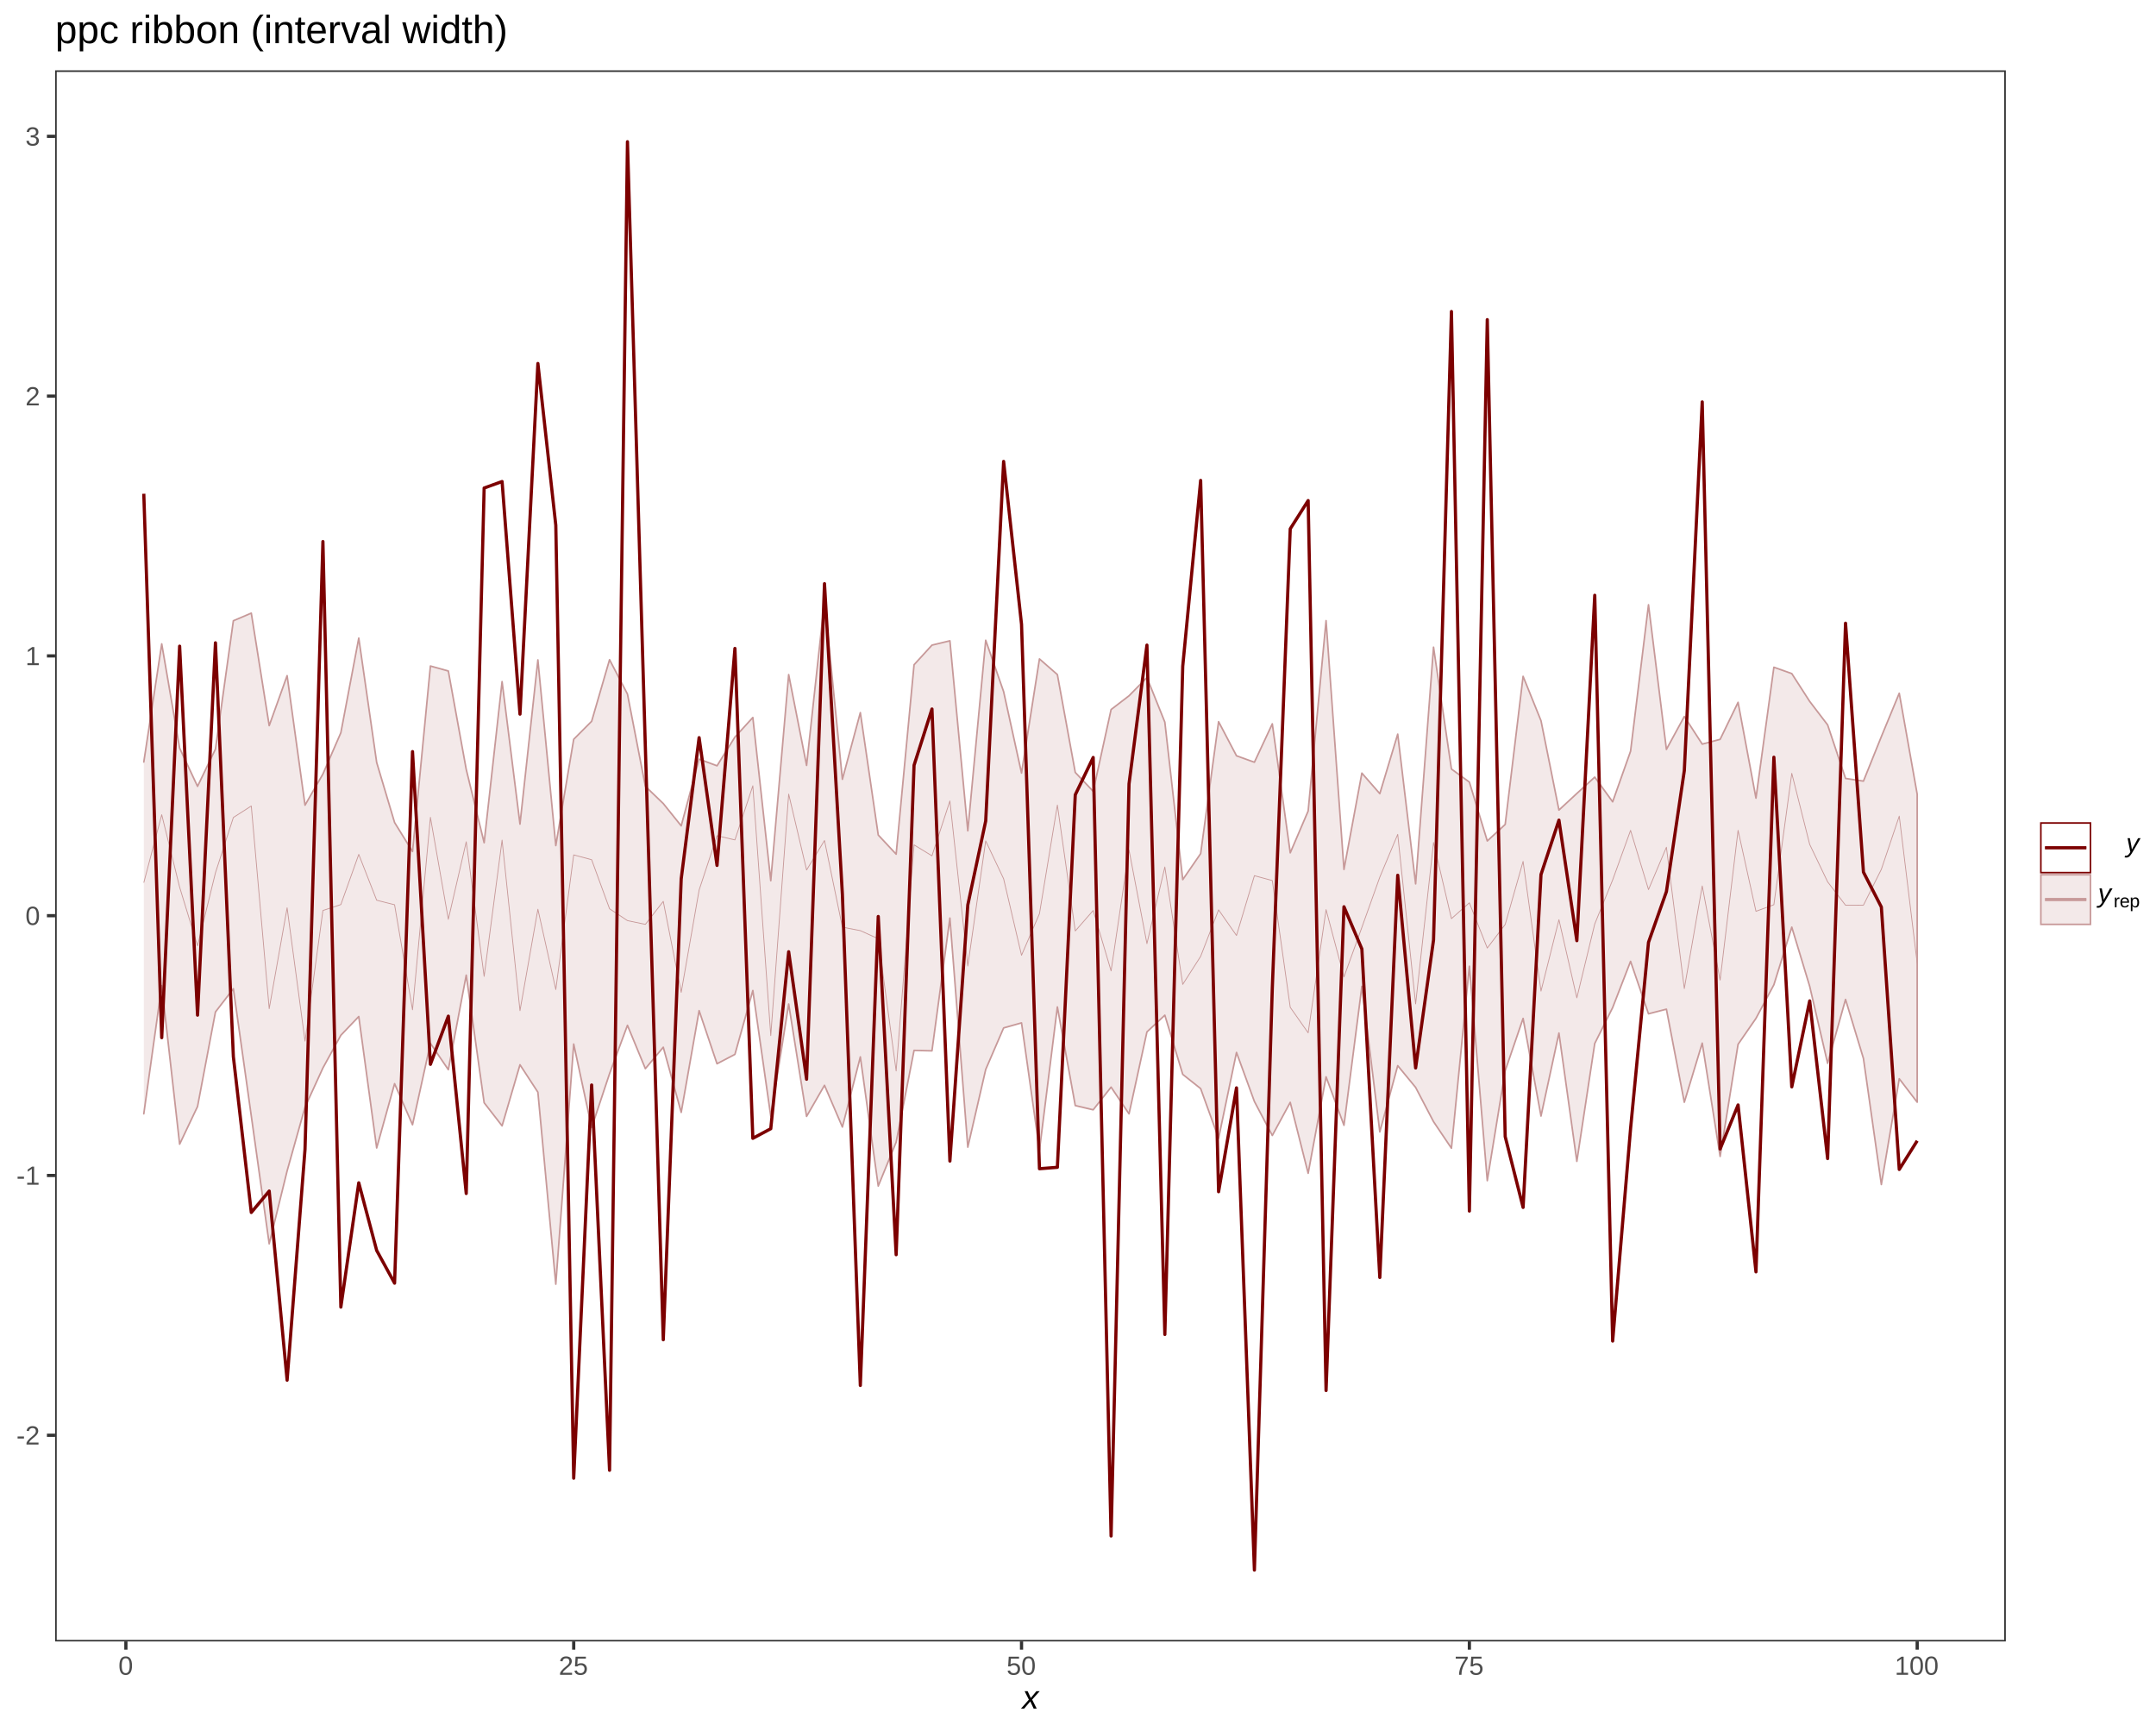
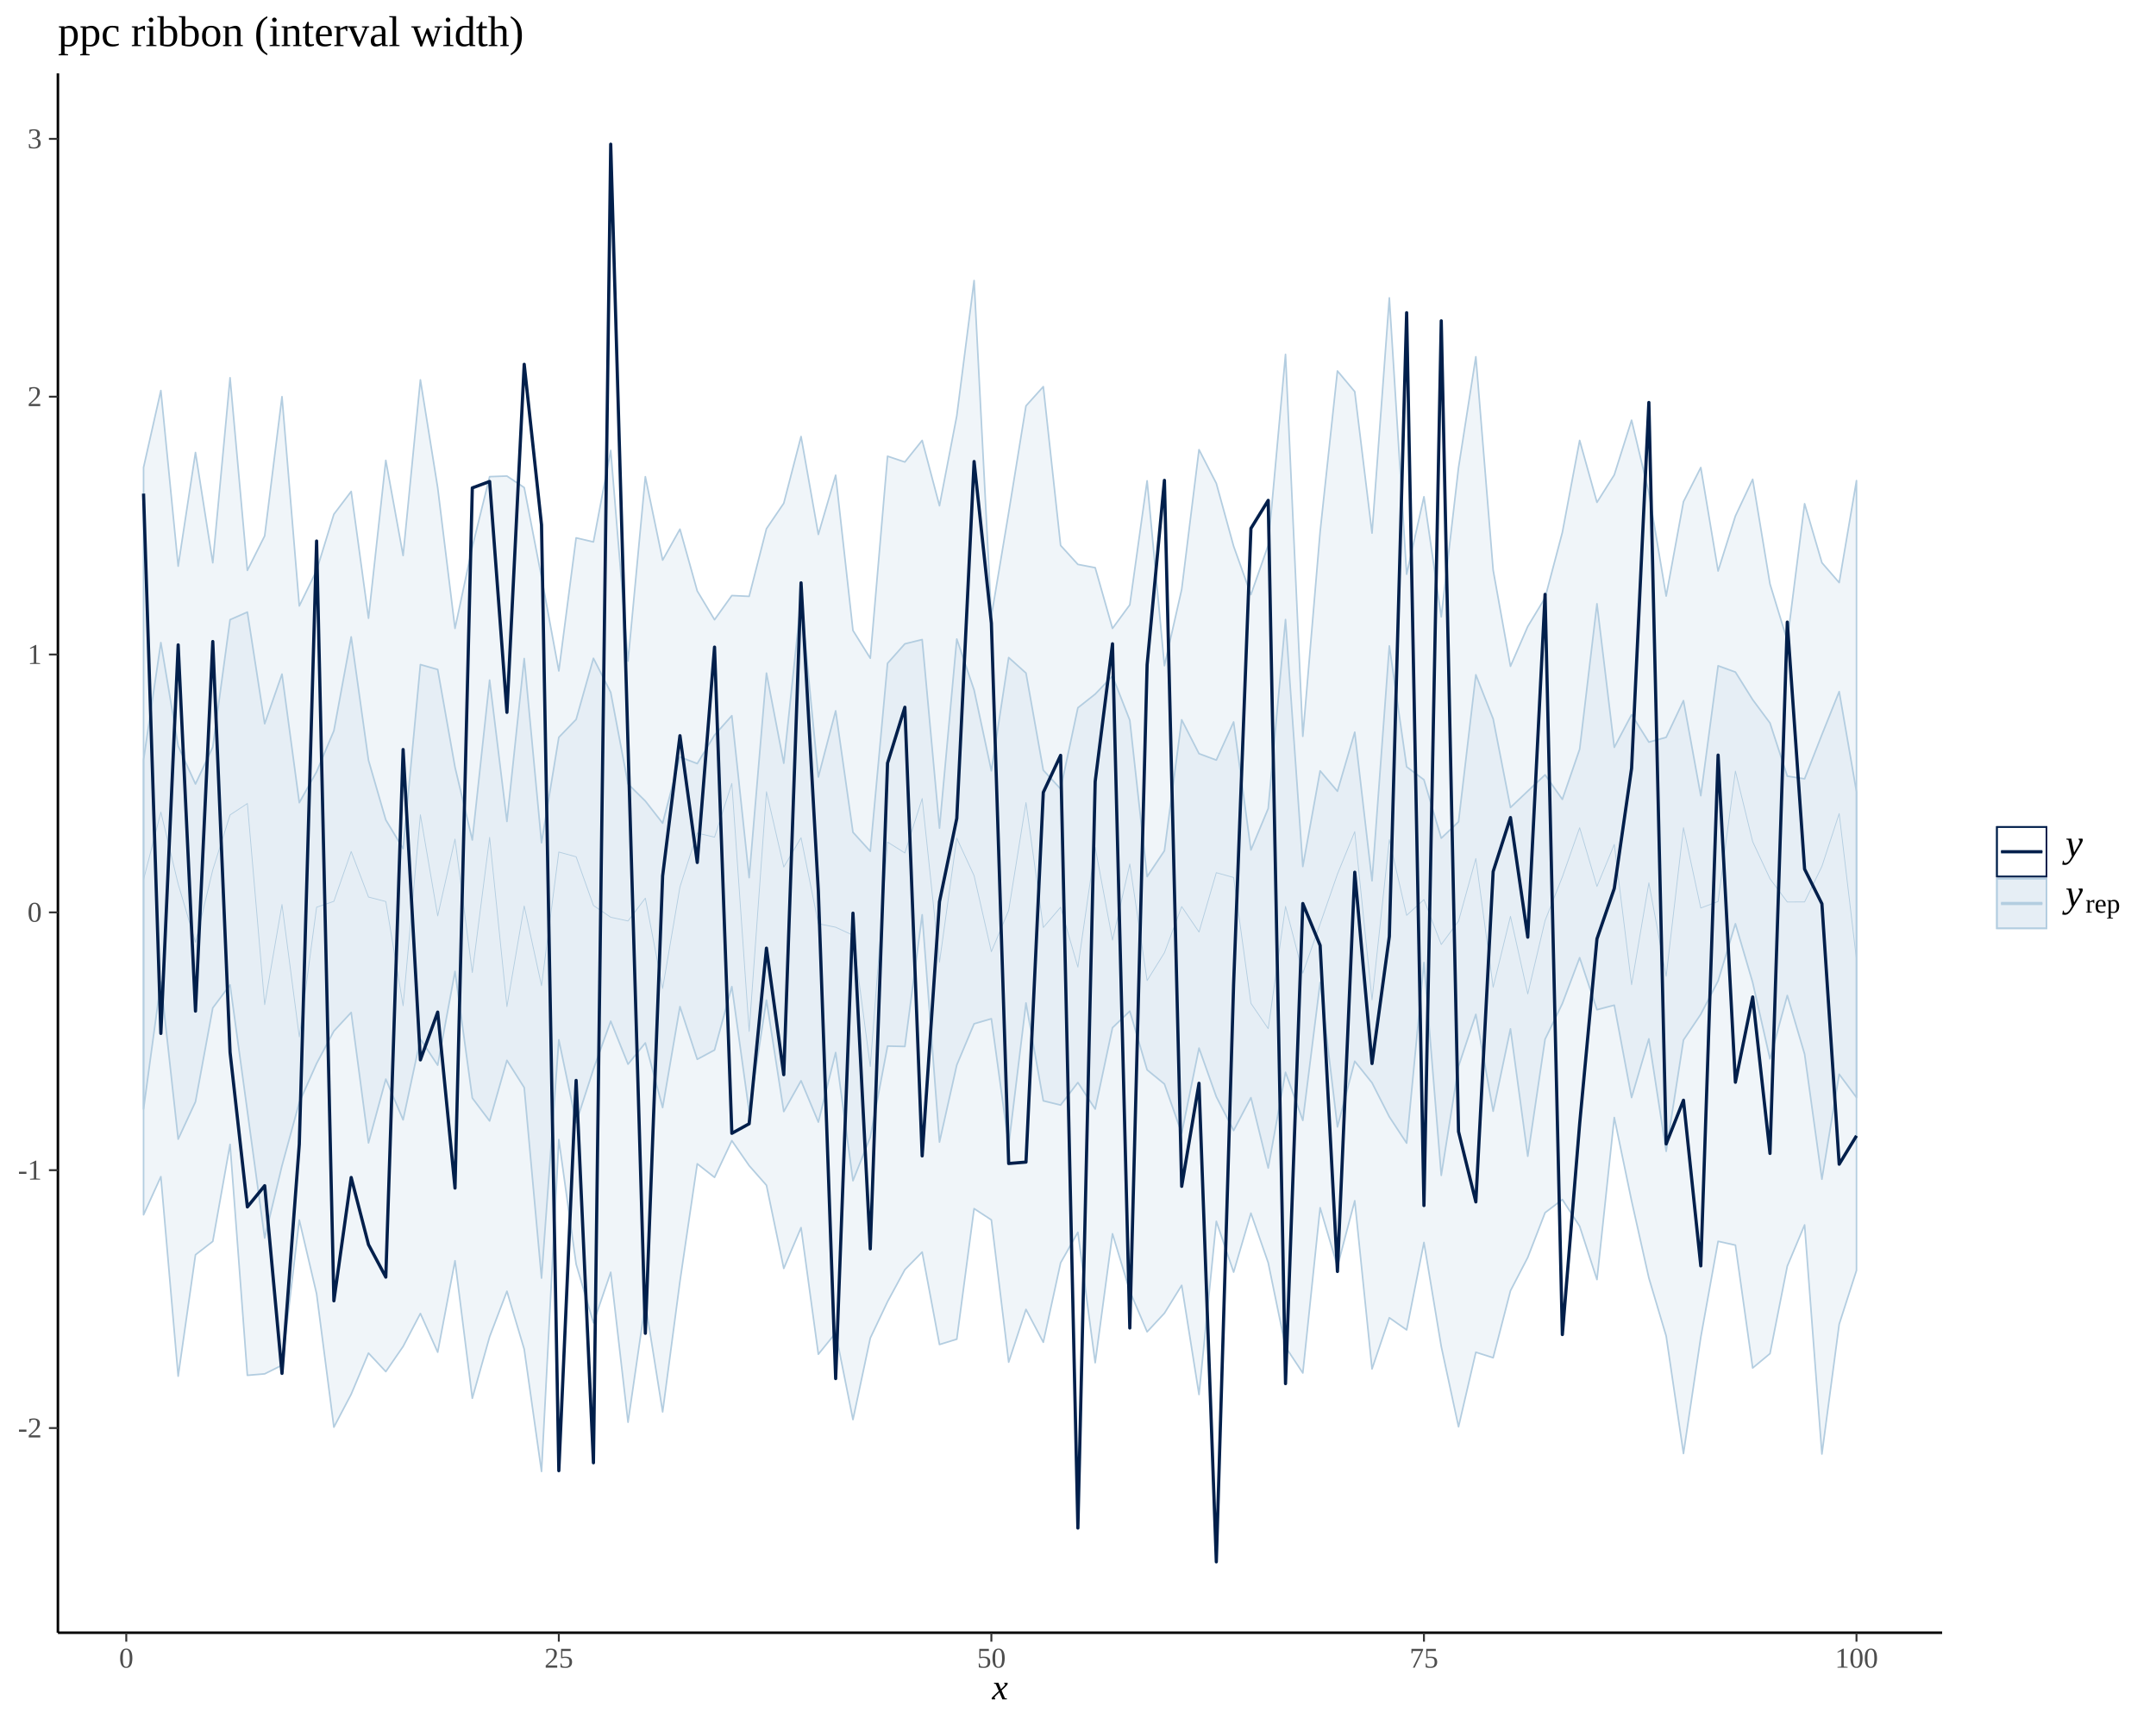
<svg xmlns="http://www.w3.org/2000/svg" viewBox="0 0 720.00 576.00">
  <defs>
    <style type="text/css">
-     line, polyline, path, rect, circle {
+     line, polyline, polygon, path, rect, circle {
      fill: none;
      stroke: #000000;
      stroke-linecap: round;
      stroke-linejoin: round;
      stroke-miterlimit: 10.00;
    }
  </style>
  </defs>
  <rect width="100%" height="100%" style="stroke: none; fill: #FFFFFF;" />
-   <rect x="0.00" y="0.00" width="720.00" height="576.00" style="stroke-width: 1.07; stroke: #FFFFFF; fill: #FFFFFF;" />
  <defs>
-     <clipPath id="cpMTguNDEzNHw2NjkuODU4fDU0OC4xMXwyMy40NzY3">
-       <rect x="18.41" y="23.48" width="651.44" height="524.63" />
+     <clipPath id="cpMTkuMzR8NjQ4LjU4fDU0NS4xOXwyNC40OQ==">
+       <rect x="19.34" y="24.49" width="629.24" height="520.70" />
    </clipPath>
  </defs>
-   <rect x="18.41" y="23.48" width="651.44" height="524.63" style="stroke-width: 1.07; stroke: none; fill: #FFFFFF;" clip-path="url(#cpMTguNDEzNHw2NjkuODU4fDU0OC4xMXwyMy40NzY3)" />
-   <polyline points="48.02,254.45 54.01,215.00 59.99,249.81 65.97,262.57 71.95,250.13 77.93,207.28 83.92,204.73 89.90,242.30 95.88,225.61 101.86,268.86 107.84,258.45 113.83,244.66 119.81,213.07 125.79,254.59 131.77,274.65 137.76,284.33 143.74,222.39 149.72,224.06 155.70,256.92 161.68,281.40 167.67,227.60 173.65,275.18 179.63,220.35 185.61,282.35 191.59,246.86 197.58,240.85 203.56,220.28 209.54,231.75 215.52,262.56 221.50,268.31 227.49,275.76 233.47,253.48 239.45,255.71 245.43,246.12 251.41,239.58 257.40,294.08 263.38,225.26 269.36,255.58 275.34,200.64 281.32,260.22 287.31,237.95 293.29,278.82 299.27,285.22 305.25,221.97 311.23,215.42 317.22,213.97 323.20,277.42 329.18,213.79 335.16,230.94 341.14,258.14 347.13,220.02 353.11,225.25 359.09,257.93 365.07,264.22 371.05,236.93 377.04,232.33 383.02,226.24 389.00,241.13 394.98,293.72 400.96,285.03 406.95,240.97 412.93,252.37 418.91,254.52 424.89,241.69 430.88,284.77 436.86,270.81 442.84,207.24 448.82,290.32 454.80,258.15 460.79,265.01 466.77,245.14 472.75,295.13 478.73,216.10 484.71,256.79 490.70,261.15 496.68,280.81 502.66,275.30 508.64,225.83 514.62,240.66 520.61,270.49 526.59,264.95 532.57,259.49 538.55,267.74 544.53,250.85 550.52,201.94 556.50,250.24 562.48,239.24 568.46,248.47 574.44,246.88 580.43,234.52 586.41,266.50 592.39,222.80 598.37,224.92 604.35,234.21 610.34,242.05 616.32,259.93 622.30,260.83 628.28,245.97 634.26,231.48 640.25,265.20 640.25,368.04 634.26,360.21 628.28,395.53 622.30,353.44 616.32,333.72 610.34,355.05 604.35,329.34 598.37,309.59 592.39,328.83 586.41,340.05 580.43,348.71 574.44,386.15 568.46,348.31 562.48,368.06 556.50,336.98 550.52,338.52 544.53,321.01 538.55,336.45 532.57,348.43 526.59,387.80 520.61,344.95 514.62,372.66 508.64,340.06 502.66,357.54 496.68,394.24 490.70,322.64 484.71,383.41 478.73,374.54 472.75,363.10 466.77,355.84 460.79,377.95 454.80,329.35 448.82,375.75 442.84,359.56 436.86,391.78 430.88,368.09 424.89,379.15 418.91,367.80 412.93,351.42 406.95,380.08 400.96,363.50 394.98,358.75 389.00,338.99 383.02,344.57 377.04,371.93 371.05,363.01 365.07,370.58 359.09,369.16 353.11,336.24 347.13,384.06 341.14,341.55 335.16,343.24 329.18,357.11 323.20,383.05 317.22,306.56 311.23,350.89 305.25,350.74 299.27,381.39 293.29,396.04 287.31,352.91 281.32,376.33 275.34,362.40 269.36,372.78 263.38,335.26 257.40,372.76 251.41,330.75 245.43,352.07 239.45,355.20 233.47,337.47 227.49,371.44 221.50,349.68 215.52,356.84 209.54,342.37 203.56,358.51 197.58,376.52 191.59,348.63 185.61,428.81 179.63,364.70 173.65,355.54 167.67,375.94 161.68,368.22 155.70,325.62 149.72,357.18 143.74,348.39 137.76,375.57 131.77,361.86 125.79,383.32 119.81,339.43 113.83,345.69 107.84,356.60 101.86,369.69 95.88,390.99 89.90,415.33 83.92,372.65 77.93,330.15 71.95,337.91 65.97,369.47 59.99,382.06 54.01,329.13 48.02,371.92 " style="stroke-width: 0.53; stroke: #C79999; fill: #DCBCBC; fill-opacity: 0.33;" clip-path="url(#cpMTguNDEzNHw2NjkuODU4fDU0OC4xMXwyMy40NzY3)" />
-   <polyline points="48.02,294.74 54.01,272.04 59.99,296.25 65.97,315.83 71.95,291.44 77.93,272.97 83.92,269.13 89.90,336.82 95.88,303.12 101.86,347.64 107.84,304.03 113.83,302.05 119.81,285.29 125.79,300.60 131.77,302.11 137.76,337.19 143.74,272.91 149.72,306.97 155.70,281.08 161.68,326.02 167.67,280.52 173.65,337.48 179.63,303.60 185.61,330.42 191.59,285.46 197.58,287.07 203.56,303.45 209.54,307.40 215.52,308.66 221.50,300.98 227.49,331.36 233.47,297.20 239.45,279.06 245.43,280.46 251.41,262.37 257.40,345.81 263.38,265.16 269.36,290.51 275.34,280.65 281.32,309.59 287.31,310.75 293.29,313.45 299.27,357.62 305.25,282.11 311.23,285.77 317.22,267.45 323.20,322.56 329.18,280.79 335.16,293.43 341.14,318.98 347.13,305.09 353.11,268.82 359.09,310.86 365.07,304.02 371.05,324.20 377.04,283.85 383.02,315.10 389.00,289.49 394.98,328.70 400.96,319.34 406.95,303.81 412.93,312.38 418.91,292.40 424.89,294.03 430.88,336.36 436.86,344.88 442.84,303.74 448.82,326.21 454.80,309.66 460.79,292.89 466.77,278.60 472.75,335.22 478.73,281.31 484.71,306.75 490.70,301.46 496.68,316.57 502.66,308.70 508.64,287.63 514.62,330.95 520.61,307.09 526.59,333.20 532.57,308.52 538.55,293.83 544.53,277.27 550.52,297.05 556.50,282.90 562.48,330.11 568.46,295.82 574.44,327.27 580.43,277.26 586.41,304.30 592.39,302.10 598.37,258.23 604.35,281.96 610.34,294.46 616.32,302.27 622.30,302.25 628.28,290.28 634.26,272.51 640.25,321.63 " style="stroke-width: 0.27; stroke: #C79999; stroke-linecap: butt;" clip-path="url(#cpMTguNDEzNHw2NjkuODU4fDU0OC4xMXwyMy40NzY3)" />
-   <polyline points="48.02,164.87 54.01,346.49 59.99,215.77 65.97,338.97 71.95,214.65 77.93,352.82 83.92,404.86 89.90,397.71 95.88,460.86 101.86,383.77 107.84,180.83 113.83,436.45 119.81,394.96 125.79,417.54 131.77,428.47 137.76,250.97 143.74,355.39 149.72,339.31 155.70,398.52 161.68,162.95 167.67,160.79 173.65,238.46 179.63,121.38 185.61,175.40 191.59,493.59 197.58,362.30 203.56,490.94 209.54,47.32 215.52,249.61 221.50,447.36 227.49,293.47 233.47,246.32 239.45,288.97 245.43,216.52 251.41,380.10 257.40,376.89 263.38,317.80 269.36,360.37 275.34,194.90 281.32,298.69 287.31,462.61 293.29,306.03 299.27,418.96 305.25,255.54 311.23,236.75 317.22,387.69 323.20,302.18 329.18,274.13 335.16,154.08 341.14,208.47 347.13,390.25 353.11,389.78 359.09,265.39 365.07,252.93 371.05,512.89 377.04,261.75 383.02,215.41 389.00,445.59 394.98,222.45 400.96,160.42 406.95,397.93 412.93,363.26 418.91,524.26 424.89,329.87 430.88,176.58 436.86,167.15 442.84,464.31 448.82,302.78 454.80,316.88 460.79,426.57 466.77,292.26 472.75,356.60 478.73,313.86 484.71,104.02 490.70,404.38 496.68,106.74 502.66,379.52 508.64,403.17 514.62,292.02 520.61,273.86 526.59,314.10 532.57,198.78 538.55,447.79 544.53,376.88 550.52,314.66 556.50,297.72 562.48,257.32 568.46,134.21 574.44,383.66 580.43,368.96 586.41,424.69 592.39,252.85 598.37,362.91 604.35,334.22 610.34,386.86 616.32,208.10 622.30,291.21 628.28,302.87 634.26,390.49 640.25,380.92 " style="stroke-width: 1.07; stroke: #7C0000; stroke-linecap: butt;" clip-path="url(#cpMTguNDEzNHw2NjkuODU4fDU0OC4xMXwyMy40NzY3)" />
-   <rect x="18.41" y="23.48" width="651.44" height="524.63" style="stroke-width: 1.07; stroke: #333333;" clip-path="url(#cpMTguNDEzNHw2NjkuODU4fDU0OC4xMXwyMy40NzY3)" />
+   <polygon points="47.94,156.09 53.72,130.41 59.50,189.05 65.28,151.10 71.06,187.92 76.83,126.13 82.61,190.46 88.39,178.93 94.17,132.46 99.95,202.33 105.73,190.46 111.50,171.71 117.28,164.10 123.06,206.44 128.84,153.72 134.62,185.50 140.39,126.84 146.17,162.86 151.95,209.83 157.73,182.65 163.51,159.16 169.29,158.96 175.06,162.80 180.84,192.76 186.62,224.03 192.40,179.60 198.18,180.96 203.95,150.40 209.73,220.75 215.51,159.18 221.29,187.03 227.07,176.69 232.85,197.34 238.62,206.94 244.40,198.86 250.18,199.13 255.96,176.55 261.74,168.04 267.51,145.76 273.29,178.46 279.07,158.68 284.85,210.52 290.63,219.79 296.40,152.34 302.18,154.27 307.96,147.06 313.74,168.88 319.52,138.86 325.30,93.68 331.07,205.78 336.85,171.17 342.63,135.53 348.41,129.11 354.19,182.12 359.96,188.46 365.74,189.56 371.52,209.84 377.30,201.96 383.08,160.55 388.86,222.28 394.63,196.78 400.41,150.15 406.19,161.40 411.97,182.38 417.75,198.55 423.52,182.08 429.30,118.34 435.08,245.86 440.86,177.57 446.64,123.86 452.42,130.77 458.19,178.01 463.97,99.46 469.75,191.75 475.53,165.87 481.31,205.97 487.08,156.14 492.86,119.12 498.64,190.37 504.42,222.48 510.20,209.18 515.98,199.61 521.75,177.79 527.53,147.06 533.31,167.75 539.09,158.57 544.87,140.30 550.64,164.56 556.42,199.03 562.20,167.52 567.98,156.11 573.76,190.67 579.54,172.30 585.31,160.04 591.09,194.99 596.87,213.89 602.65,168.20 608.43,187.90 614.20,194.55 619.98,160.48 619.98,424.21 614.20,442.17 608.43,485.52 602.65,409.02 596.87,422.78 591.09,451.99 585.31,456.78 579.54,415.77 573.76,414.49 567.98,446.53 562.20,485.34 556.42,446.11 550.64,426.72 544.87,400.98 539.09,373.15 533.31,427.27 527.53,409.46 521.75,400.54 515.98,404.93 510.20,419.87 504.42,431.01 498.64,453.36 492.86,451.53 487.08,476.41 481.31,449.60 475.53,414.87 469.75,444.07 463.97,440.01 458.19,457.08 452.42,400.95 446.64,422.86 440.86,403.28 435.08,458.46 429.30,449.75 423.52,421.63 417.75,405.09 411.97,424.79 406.19,407.81 400.41,465.65 394.63,429.18 388.86,438.50 383.08,444.71 377.30,431.11 371.52,411.97 365.74,455.02 359.96,411.47 354.19,421.68 348.41,448.21 342.63,437.22 336.85,454.84 331.07,407.34 325.30,403.57 319.52,447.17 313.74,448.95 307.96,418.08 302.18,423.96 296.40,434.63 290.63,446.81 284.85,474.02 279.07,445.07 273.29,452.20 267.51,409.91 261.74,423.55 255.96,395.78 250.18,389.22 244.40,380.88 238.62,393.14 232.85,388.61 227.07,427.88 221.29,471.45 215.51,435.14 209.73,474.90 203.95,424.82 198.18,441.74 192.40,422.12 186.62,380.51 180.84,491.34 175.06,450.51 169.29,431.16 163.51,446.35 157.73,466.90 151.95,420.98 146.17,451.52 140.39,438.59 134.62,449.60 128.84,457.99 123.06,451.81 117.28,465.54 111.50,476.54 105.73,432.02 99.95,407.36 94.17,455.87 88.39,458.75 82.61,459.24 76.83,382.12 71.06,414.51 65.28,418.99 59.50,459.52 53.72,392.89 47.94,405.63 " style="stroke-width: 0.53; stroke: #B3CDE0; fill: #D1E1EC; fill-opacity: 0.33;" clip-path="url(#cpMTkuMzR8NjQ4LjU4fDU0NS4xOXwyNC40OQ==)" />
+   <polygon points="47.94,253.73 53.72,214.57 59.50,249.12 65.28,261.79 71.06,249.44 76.83,206.92 82.61,204.38 88.39,241.67 94.17,225.10 99.95,268.03 105.73,257.70 111.50,244.01 117.28,212.66 123.06,253.87 128.84,273.78 134.62,283.38 140.39,221.91 146.17,223.56 151.95,256.18 157.73,280.48 163.51,227.08 169.29,274.30 175.06,219.89 180.84,281.42 186.62,246.20 192.40,240.23 198.18,219.81 203.95,231.19 209.73,261.78 215.51,267.48 221.29,274.87 227.07,252.77 232.85,254.98 238.62,245.46 244.40,238.97 250.18,293.06 255.96,224.76 261.74,254.85 267.51,200.32 273.29,259.45 279.07,237.35 284.85,277.91 290.63,284.26 296.40,221.49 302.18,214.99 307.96,213.56 313.74,276.52 319.52,213.38 325.30,230.40 331.07,257.39 336.85,219.56 342.63,224.75 348.41,257.18 354.19,263.43 359.96,236.34 365.74,231.77 371.52,225.73 377.30,240.51 383.08,292.71 388.86,284.08 394.63,240.35 400.41,251.66 406.19,253.80 411.97,241.07 417.75,283.82 423.52,269.96 429.30,206.87 435.08,289.33 440.86,257.40 446.64,264.21 452.42,244.49 458.19,294.11 463.97,215.67 469.75,256.05 475.53,260.37 481.31,279.89 487.08,274.42 492.86,225.32 498.64,240.04 504.42,269.64 510.20,264.15 515.98,258.73 521.75,266.92 527.53,250.16 533.31,201.61 539.09,249.55 544.87,238.63 550.64,247.80 556.42,246.21 562.20,233.95 567.98,265.69 573.76,222.32 579.54,224.41 585.31,233.64 591.09,241.42 596.87,259.17 602.65,260.06 608.43,245.31 614.20,230.93 619.98,264.40 619.98,366.47 614.20,358.70 608.43,393.75 602.65,351.98 596.87,332.40 591.09,353.58 585.31,328.06 579.54,308.45 573.76,327.55 567.98,338.68 562.20,347.28 556.42,384.44 550.64,346.88 544.87,366.49 539.09,335.64 533.31,337.16 527.53,319.79 521.75,335.11 515.98,347.01 510.20,386.08 504.42,343.55 498.64,371.05 492.86,338.70 487.08,356.05 481.31,392.47 475.53,321.40 469.75,381.72 463.97,372.92 458.19,361.56 452.42,354.36 446.64,376.30 440.86,328.06 435.08,374.12 429.30,358.05 423.52,390.03 417.75,366.51 411.97,377.50 406.19,366.22 400.41,349.97 394.63,378.41 388.86,361.96 383.08,357.24 377.30,337.63 371.52,343.17 365.74,370.33 359.96,361.47 354.19,368.99 348.41,367.58 342.63,334.90 336.85,382.36 331.07,340.17 325.30,341.85 319.52,355.62 313.74,381.36 307.96,305.45 302.18,349.44 296.40,349.30 290.63,379.72 284.85,394.26 279.07,351.45 273.29,374.69 267.51,360.87 261.74,371.17 255.96,333.93 250.18,371.15 244.40,329.45 238.62,350.62 232.85,353.72 227.07,336.12 221.29,369.84 215.51,348.24 209.73,355.35 203.95,340.99 198.18,357.01 192.40,374.88 186.62,347.20 180.84,426.78 175.06,363.15 169.29,354.06 163.51,374.31 157.73,366.64 151.95,324.37 146.17,355.69 140.39,346.97 134.62,373.94 128.84,360.33 123.06,381.63 117.28,338.07 111.50,344.29 105.73,355.11 99.95,368.10 94.17,389.25 88.39,413.40 82.61,371.04 76.83,328.86 71.06,336.56 65.28,367.89 59.50,380.38 53.72,327.85 47.94,370.31 " style="stroke-width: 0.53; stroke: #B3CDE0; fill: #D1E1EC; fill-opacity: 0.33;" clip-path="url(#cpMTkuMzR8NjQ4LjU4fDU0NS4xOXwyNC40OQ==)" />
+   <polyline points="47.94,293.72 53.72,271.18 59.50,295.21 65.28,314.65 71.06,290.44 76.83,272.11 82.61,268.30 88.39,335.48 94.17,302.03 99.95,346.22 105.73,302.93 111.50,300.97 117.28,284.33 123.06,299.53 128.84,301.03 134.62,335.84 140.39,272.05 146.17,305.85 151.95,280.16 157.73,324.76 163.51,279.61 169.29,336.13 175.06,302.51 180.84,329.13 186.62,284.50 192.40,286.10 198.18,302.36 203.95,306.28 209.73,307.53 215.51,299.91 221.29,330.06 227.07,296.16 232.85,278.16 238.62,279.55 244.40,261.59 250.18,344.41 255.96,264.36 261.74,289.52 267.51,279.73 273.29,308.45 279.07,309.61 284.85,312.29 290.63,356.13 296.40,281.18 302.18,284.81 307.96,266.63 313.74,321.33 319.52,279.87 325.30,292.42 331.07,317.78 336.85,303.99 342.63,267.99 348.41,309.71 354.19,302.93 359.96,322.95 365.74,282.90 371.52,313.93 377.30,288.50 383.08,327.43 388.86,318.13 394.63,302.72 400.41,311.22 406.19,291.39 411.97,293.01 417.75,335.02 423.52,343.48 429.30,302.64 435.08,324.95 440.86,308.53 446.64,291.88 452.42,277.69 458.19,333.89 463.97,280.38 469.75,305.64 475.53,300.39 481.31,315.38 487.08,307.57 492.86,286.66 498.64,329.66 504.42,305.97 510.20,331.89 515.98,307.39 521.75,292.82 527.53,276.38 533.31,296.01 539.09,281.96 544.87,328.82 550.64,294.79 556.42,326.00 562.20,276.37 567.98,303.20 573.76,301.02 579.54,257.48 585.31,281.04 591.09,293.43 596.87,301.19 602.65,301.17 608.43,289.29 614.20,271.65 619.98,320.41 " style="stroke-width: 0.27; stroke: #B3CDE0; stroke-linecap: butt;" clip-path="url(#cpMTkuMzR8NjQ4LjU4fDU0NS4xOXwyNC40OQ==)" />
+   <polyline points="47.94,164.82 53.72,345.07 59.50,215.34 65.28,337.62 71.06,214.22 76.83,351.36 82.61,403.01 88.39,395.92 94.17,458.59 99.95,382.08 105.73,180.66 111.50,434.36 117.28,393.18 123.06,415.59 128.84,426.45 134.62,250.28 140.39,353.91 146.17,337.95 151.95,396.71 157.73,162.92 163.51,160.77 169.29,237.86 175.06,121.65 180.84,175.27 186.62,491.08 192.40,360.77 198.18,488.44 203.95,48.15 209.73,248.92 215.51,445.20 221.29,292.45 227.07,245.66 232.85,287.99 238.62,216.08 244.40,378.43 250.18,375.24 255.96,316.60 261.74,358.85 267.51,194.62 273.29,297.64 279.07,460.33 284.85,304.92 290.63,417.01 296.40,254.81 302.18,236.16 307.96,385.97 313.74,301.10 319.52,273.26 325.30,154.11 331.07,208.10 336.85,388.51 342.63,388.04 348.41,264.59 354.19,252.22 359.96,510.23 365.74,260.97 371.52,214.98 377.30,443.44 383.08,221.97 388.86,160.40 394.63,396.13 400.41,361.72 406.19,521.52 411.97,328.58 417.75,176.44 423.52,167.08 429.30,462.01 435.08,301.70 440.86,315.69 446.64,424.56 452.42,291.25 458.19,355.12 463.97,312.69 469.75,104.42 475.53,402.54 481.31,107.13 487.08,377.86 492.86,401.33 498.64,291.02 504.42,272.99 510.20,312.93 515.98,198.47 521.75,445.62 527.53,375.24 533.31,313.49 539.09,296.67 544.87,256.57 550.64,134.39 556.42,381.97 562.20,367.38 567.98,422.69 573.76,252.14 579.54,361.37 585.31,332.90 591.09,385.14 596.87,207.73 602.65,290.21 608.43,301.78 614.20,388.74 619.98,379.25 " style="stroke-width: 1.07; stroke: #011F4B; stroke-linecap: butt;" clip-path="url(#cpMTkuMzR8NjQ4LjU4fDU0NS4xOXwyNC40OQ==)" />
  <defs>
-     <clipPath id="cpMHw3MjB8NTc2fDA=">
+     <clipPath id="cpMC4wMHw3MjAuMDB8NTc2LjAwfDAuMDA=">
      <rect x="0.00" y="0.00" width="720.00" height="576.00" />
    </clipPath>
  </defs>
-   <g clip-path="url(#cpMHw3MjB8NTc2fDA=)">
-     <text x="5.48" y="482.34" style="font-size: 8.80px; fill: #4D4D4D; font-family: Liberation Sans;" textLength="8.00px" lengthAdjust="spacingAndGlyphs">-2</text>
+   <polyline points="19.34,545.19 19.34,24.49 " style="stroke-width: 0.85; stroke-linecap: butt;" clip-path="url(#cpMC4wMHw3MjAuMDB8NTc2LjAwfDAuMDA=)" />
+   <g clip-path="url(#cpMC4wMHw3MjAuMDB8NTc2LjAwfDAuMDA=)">
+     <text x="5.98" y="479.98" style="font-size: 9.60px; fill: #4D4D4D; font-family: Liberation Serif;" textLength="7.98px" lengthAdjust="spacingAndGlyphs">-2</text>
  </g>
-   <g clip-path="url(#cpMHw3MjB8NTc2fDA=)">
-     <text x="5.48" y="395.60" style="font-size: 8.80px; fill: #4D4D4D; font-family: Liberation Sans;" textLength="8.00px" lengthAdjust="spacingAndGlyphs">-1</text>
+   <g clip-path="url(#cpMC4wMHw3MjAuMDB8NTc2LjAwfDAuMDA=)">
+     <text x="5.98" y="393.88" style="font-size: 9.60px; fill: #4D4D4D; font-family: Liberation Serif;" textLength="7.98px" lengthAdjust="spacingAndGlyphs">-1</text>
  </g>
-   <g clip-path="url(#cpMHw3MjB8NTc2fDA=)">
-     <text x="8.48" y="308.85" style="font-size: 8.80px; fill: #4D4D4D; font-family: Liberation Sans;" textLength="5.01px" lengthAdjust="spacingAndGlyphs">0</text>
+   <g clip-path="url(#cpMC4wMHw3MjAuMDB8NTc2LjAwfDAuMDA=)">
+     <text x="9.17" y="307.79" style="font-size: 9.60px; fill: #4D4D4D; font-family: Liberation Serif;" textLength="4.80px" lengthAdjust="spacingAndGlyphs">0</text>
  </g>
-   <g clip-path="url(#cpMHw3MjB8NTc2fDA=)">
-     <text x="8.48" y="222.10" style="font-size: 8.80px; fill: #4D4D4D; font-family: Liberation Sans;" textLength="5.01px" lengthAdjust="spacingAndGlyphs">1</text>
+   <g clip-path="url(#cpMC4wMHw3MjAuMDB8NTc2LjAwfDAuMDA=)">
+     <text x="9.17" y="221.70" style="font-size: 9.60px; fill: #4D4D4D; font-family: Liberation Serif;" textLength="4.80px" lengthAdjust="spacingAndGlyphs">1</text>
  </g>
-   <g clip-path="url(#cpMHw3MjB8NTc2fDA=)">
-     <text x="8.48" y="135.36" style="font-size: 8.80px; fill: #4D4D4D; font-family: Liberation Sans;" textLength="5.01px" lengthAdjust="spacingAndGlyphs">2</text>
+   <g clip-path="url(#cpMC4wMHw3MjAuMDB8NTc2LjAwfDAuMDA=)">
+     <text x="9.17" y="135.60" style="font-size: 9.60px; fill: #4D4D4D; font-family: Liberation Serif;" textLength="4.80px" lengthAdjust="spacingAndGlyphs">2</text>
  </g>
-   <g clip-path="url(#cpMHw3MjB8NTc2fDA=)">
-     <text x="8.48" y="48.61" style="font-size: 8.80px; fill: #4D4D4D; font-family: Liberation Sans;" textLength="5.01px" lengthAdjust="spacingAndGlyphs">3</text>
+   <g clip-path="url(#cpMC4wMHw3MjAuMDB8NTc2LjAwfDAuMDA=)">
+     <text x="9.17" y="49.51" style="font-size: 9.60px; fill: #4D4D4D; font-family: Liberation Serif;" textLength="4.80px" lengthAdjust="spacingAndGlyphs">3</text>
  </g>
-   <polyline points="15.67,479.25 18.41,479.25 " style="stroke-width: 1.07; stroke: #333333; stroke-linecap: butt;" clip-path="url(#cpMHw3MjB8NTc2fDA=)" />
-   <polyline points="15.67,392.50 18.41,392.50 " style="stroke-width: 1.07; stroke: #333333; stroke-linecap: butt;" clip-path="url(#cpMHw3MjB8NTc2fDA=)" />
-   <polyline points="15.67,305.76 18.41,305.76 " style="stroke-width: 1.07; stroke: #333333; stroke-linecap: butt;" clip-path="url(#cpMHw3MjB8NTc2fDA=)" />
-   <polyline points="15.67,219.01 18.41,219.01 " style="stroke-width: 1.07; stroke: #333333; stroke-linecap: butt;" clip-path="url(#cpMHw3MjB8NTc2fDA=)" />
-   <polyline points="15.67,132.27 18.41,132.27 " style="stroke-width: 1.07; stroke: #333333; stroke-linecap: butt;" clip-path="url(#cpMHw3MjB8NTc2fDA=)" />
-   <polyline points="15.67,45.52 18.41,45.52 " style="stroke-width: 1.07; stroke: #333333; stroke-linecap: butt;" clip-path="url(#cpMHw3MjB8NTc2fDA=)" />
-   <polyline points="42.04,550.85 42.04,548.11 " style="stroke-width: 1.07; stroke: #333333; stroke-linecap: butt;" clip-path="url(#cpMHw3MjB8NTc2fDA=)" />
-   <polyline points="191.59,550.85 191.59,548.11 " style="stroke-width: 1.07; stroke: #333333; stroke-linecap: butt;" clip-path="url(#cpMHw3MjB8NTc2fDA=)" />
-   <polyline points="341.14,550.85 341.14,548.11 " style="stroke-width: 1.07; stroke: #333333; stroke-linecap: butt;" clip-path="url(#cpMHw3MjB8NTc2fDA=)" />
-   <polyline points="490.70,550.85 490.70,548.11 " style="stroke-width: 1.07; stroke: #333333; stroke-linecap: butt;" clip-path="url(#cpMHw3MjB8NTc2fDA=)" />
-   <polyline points="640.25,550.85 640.25,548.11 " style="stroke-width: 1.07; stroke: #333333; stroke-linecap: butt;" clip-path="url(#cpMHw3MjB8NTc2fDA=)" />
-   <g clip-path="url(#cpMHw3MjB8NTc2fDA=)">
-     <text x="39.54" y="559.23" style="font-size: 8.80px; fill: #4D4D4D; font-family: Liberation Sans;" textLength="5.01px" lengthAdjust="spacingAndGlyphs">0</text>
+   <polyline points="16.35,476.84 19.34,476.84 " style="stroke-width: 0.64; stroke: #333333; stroke-linecap: butt;" clip-path="url(#cpMC4wMHw3MjAuMDB8NTc2LjAwfDAuMDA=)" />
+   <polyline points="16.35,390.74 19.34,390.74 " style="stroke-width: 0.64; stroke: #333333; stroke-linecap: butt;" clip-path="url(#cpMC4wMHw3MjAuMDB8NTc2LjAwfDAuMDA=)" />
+   <polyline points="16.35,304.65 19.34,304.65 " style="stroke-width: 0.64; stroke: #333333; stroke-linecap: butt;" clip-path="url(#cpMC4wMHw3MjAuMDB8NTc2LjAwfDAuMDA=)" />
+   <polyline points="16.35,218.55 19.34,218.55 " style="stroke-width: 0.64; stroke: #333333; stroke-linecap: butt;" clip-path="url(#cpMC4wMHw3MjAuMDB8NTc2LjAwfDAuMDA=)" />
+   <polyline points="16.35,132.46 19.34,132.46 " style="stroke-width: 0.64; stroke: #333333; stroke-linecap: butt;" clip-path="url(#cpMC4wMHw3MjAuMDB8NTc2LjAwfDAuMDA=)" />
+   <polyline points="16.35,46.37 19.34,46.37 " style="stroke-width: 0.64; stroke: #333333; stroke-linecap: butt;" clip-path="url(#cpMC4wMHw3MjAuMDB8NTc2LjAwfDAuMDA=)" />
+   <polyline points="19.34,545.19 648.58,545.19 " style="stroke-width: 0.85; stroke-linecap: butt;" clip-path="url(#cpMC4wMHw3MjAuMDB8NTc2LjAwfDAuMDA=)" />
+   <polyline points="42.17,548.17 42.17,545.19 " style="stroke-width: 0.64; stroke: #333333; stroke-linecap: butt;" clip-path="url(#cpMC4wMHw3MjAuMDB8NTc2LjAwfDAuMDA=)" />
+   <polyline points="186.62,548.17 186.62,545.19 " style="stroke-width: 0.64; stroke: #333333; stroke-linecap: butt;" clip-path="url(#cpMC4wMHw3MjAuMDB8NTc2LjAwfDAuMDA=)" />
+   <polyline points="331.07,548.17 331.07,545.19 " style="stroke-width: 0.64; stroke: #333333; stroke-linecap: butt;" clip-path="url(#cpMC4wMHw3MjAuMDB8NTc2LjAwfDAuMDA=)" />
+   <polyline points="475.53,548.17 475.53,545.19 " style="stroke-width: 0.64; stroke: #333333; stroke-linecap: butt;" clip-path="url(#cpMC4wMHw3MjAuMDB8NTc2LjAwfDAuMDA=)" />
+   <polyline points="619.98,548.17 619.98,545.19 " style="stroke-width: 0.64; stroke: #333333; stroke-linecap: butt;" clip-path="url(#cpMC4wMHw3MjAuMDB8NTc2LjAwfDAuMDA=)" />
+   <g clip-path="url(#cpMC4wMHw3MjAuMDB8NTc2LjAwfDAuMDA=)">
+     <text x="39.77" y="556.85" style="font-size: 9.60px; fill: #4D4D4D; font-family: Liberation Serif;" textLength="4.80px" lengthAdjust="spacingAndGlyphs">0</text>
  </g>
-   <g clip-path="url(#cpMHw3MjB8NTc2fDA=)">
-     <text x="186.59" y="559.23" style="font-size: 8.80px; fill: #4D4D4D; font-family: Liberation Sans;" textLength="10.01px" lengthAdjust="spacingAndGlyphs">25</text>
+   <g clip-path="url(#cpMC4wMHw3MjAuMDB8NTc2LjAwfDAuMDA=)">
+     <text x="181.82" y="556.85" style="font-size: 9.60px; fill: #4D4D4D; font-family: Liberation Serif;" textLength="9.59px" lengthAdjust="spacingAndGlyphs">25</text>
  </g>
-   <g clip-path="url(#cpMHw3MjB8NTc2fDA=)">
-     <text x="336.14" y="559.23" style="font-size: 8.80px; fill: #4D4D4D; font-family: Liberation Sans;" textLength="10.01px" lengthAdjust="spacingAndGlyphs">50</text>
+   <g clip-path="url(#cpMC4wMHw3MjAuMDB8NTc2LjAwfDAuMDA=)">
+     <text x="326.28" y="556.85" style="font-size: 9.60px; fill: #4D4D4D; font-family: Liberation Serif;" textLength="9.59px" lengthAdjust="spacingAndGlyphs">50</text>
  </g>
-   <g clip-path="url(#cpMHw3MjB8NTc2fDA=)">
-     <text x="485.69" y="559.23" style="font-size: 8.80px; fill: #4D4D4D; font-family: Liberation Sans;" textLength="10.01px" lengthAdjust="spacingAndGlyphs">75</text>
+   <g clip-path="url(#cpMC4wMHw3MjAuMDB8NTc2LjAwfDAuMDA=)">
+     <text x="470.73" y="556.85" style="font-size: 9.60px; fill: #4D4D4D; font-family: Liberation Serif;" textLength="9.59px" lengthAdjust="spacingAndGlyphs">75</text>
  </g>
-   <g clip-path="url(#cpMHw3MjB8NTc2fDA=)">
-     <text x="632.74" y="559.23" style="font-size: 8.80px; fill: #4D4D4D; font-family: Liberation Sans;" textLength="15.02px" lengthAdjust="spacingAndGlyphs">100</text>
+   <g clip-path="url(#cpMC4wMHw3MjAuMDB8NTc2LjAwfDAuMDA=)">
+     <text x="612.79" y="556.85" style="font-size: 9.60px; fill: #4D4D4D; font-family: Liberation Serif;" textLength="14.39px" lengthAdjust="spacingAndGlyphs">100</text>
  </g>
-   <g clip-path="url(#cpMHw3MjB8NTc2fDA=)">
-     <text x="341.39" y="570.52" style="font-size: 11.00px; font-style: italic; font-family: Liberation Sans;" textLength="5.50px" lengthAdjust="spacingAndGlyphs">x</text>
+   <g clip-path="url(#cpMC4wMHw3MjAuMDB8NTc2LjAwfDAuMDA=)">
+     <text x="331.30" y="567.43" style="font-size: 12.00px; font-style: italic; font-family: Liberation Serif;" textLength="5.33px" lengthAdjust="spacingAndGlyphs">x</text>
  </g>
-   <rect x="681.20" y="262.57" width="33.32" height="46.44" style="stroke-width: 1.07; stroke: none; fill: #FFFFFF;" clip-path="url(#cpMHw3MjB8NTc2fDA=)" />
-   <rect x="681.20" y="274.45" width="17.28" height="17.28" style="stroke-width: 1.07; stroke: none; fill: #FFFFFF;" clip-path="url(#cpMHw3MjB8NTc2fDA=)" />
-   <rect x="681.55" y="274.81" width="16.57" height="16.57" style="stroke-width: 0.53; stroke: #7C0000; stroke-linejoin: miter;" clip-path="url(#cpMHw3MjB8NTc2fDA=)" />
-   <line x1="682.92" y1="283.09" x2="696.75" y2="283.09" style="stroke-width: 0.27; stroke: #7C0000; stroke-linecap: butt;" clip-path="url(#cpMHw3MjB8NTc2fDA=)" />
-   <line x1="682.92" y1="283.09" x2="696.75" y2="283.09" style="stroke-width: 1.07; stroke: #7C0000; stroke-linecap: butt;" clip-path="url(#cpMHw3MjB8NTc2fDA=)" />
-   <rect x="681.20" y="291.73" width="17.28" height="17.28" style="stroke-width: 1.07; stroke: none; fill: #FFFFFF;" clip-path="url(#cpMHw3MjB8NTc2fDA=)" />
-   <rect x="681.55" y="292.09" width="16.57" height="16.57" style="stroke-width: 0.53; stroke: #C79999; stroke-linejoin: miter; fill: #DCBCBC; fill-opacity: 0.33;" clip-path="url(#cpMHw3MjB8NTc2fDA=)" />
-   <line x1="682.92" y1="300.37" x2="696.75" y2="300.37" style="stroke-width: 0.27; stroke: #C79999; stroke-linecap: butt;" clip-path="url(#cpMHw3MjB8NTc2fDA=)" />
-   <line x1="682.92" y1="300.37" x2="696.75" y2="300.37" style="stroke-width: 1.07; stroke: #C79999; stroke-linecap: butt;" clip-path="url(#cpMHw3MjB8NTc2fDA=)" />
-   <g clip-path="url(#cpMHw3MjB8NTc2fDA=)">
-     <text x="710.02" y="284.53" style="font-size: 8.80px; font-style: italic; font-family: Liberation Sans;" textLength="4.50px" lengthAdjust="spacingAndGlyphs">y</text>
+   <rect x="666.87" y="276.13" width="16.57" height="16.57" style="stroke-width: 0.53; stroke: #011F4B; stroke-linecap: square; stroke-linejoin: miter;" clip-path="url(#cpMC4wMHw3MjAuMDB8NTc2LjAwfDAuMDA=)" />
+   <rect x="666.87" y="276.13" width="16.57" height="16.57" style="stroke-width: 0.53; stroke: #011F4B; stroke-linecap: square; stroke-linejoin: miter;" clip-path="url(#cpMC4wMHw3MjAuMDB8NTc2LjAwfDAuMDA=)" />
+   <line x1="668.24" y1="284.41" x2="682.07" y2="284.41" style="stroke-width: 0.27; stroke: #011F4B; stroke-linecap: butt;" clip-path="url(#cpMC4wMHw3MjAuMDB8NTc2LjAwfDAuMDA=)" />
+   <line x1="668.24" y1="284.41" x2="682.07" y2="284.41" style="stroke-width: 1.07; stroke: #011F4B; stroke-linecap: butt;" clip-path="url(#cpMC4wMHw3MjAuMDB8NTc2LjAwfDAuMDA=)" />
+   <rect x="666.87" y="293.41" width="16.57" height="16.57" style="stroke-width: 0.53; stroke: #B3CDE0; stroke-linecap: square; stroke-linejoin: miter; fill: #D1E1EC; fill-opacity: 0.33;" clip-path="url(#cpMC4wMHw3MjAuMDB8NTc2LjAwfDAuMDA=)" />
+   <rect x="666.87" y="293.41" width="16.57" height="16.57" style="stroke-width: 0.53; stroke: #B3CDE0; stroke-linecap: square; stroke-linejoin: miter; fill: #D1E1EC; fill-opacity: 0.33;" clip-path="url(#cpMC4wMHw3MjAuMDB8NTc2LjAwfDAuMDA=)" />
+   <line x1="668.24" y1="301.69" x2="682.07" y2="301.69" style="stroke-width: 0.27; stroke: #B3CDE0; stroke-linecap: butt;" clip-path="url(#cpMC4wMHw3MjAuMDB8NTc2LjAwfDAuMDA=)" />
+   <line x1="668.24" y1="301.69" x2="682.07" y2="301.69" style="stroke-width: 1.07; stroke: #B3CDE0; stroke-linecap: butt;" clip-path="url(#cpMC4wMHw3MjAuMDB8NTc2LjAwfDAuMDA=)" />
+   <g clip-path="url(#cpMC4wMHw3MjAuMDB8NTc2LjAwfDAuMDA=)">
+     <text x="689.77" y="285.99" style="font-size: 13.00px; font-style: italic; font-family: Liberation Serif;" textLength="5.77px" lengthAdjust="spacingAndGlyphs">y</text>
  </g>
-   <g clip-path="url(#cpMHw3MjB8NTc2fDA=)">
-     <text x="700.64" y="301.29" style="font-size: 8.80px; font-style: italic; font-family: Liberation Sans;" textLength="4.50px" lengthAdjust="spacingAndGlyphs">y</text>
+   <g clip-path="url(#cpMC4wMHw3MjAuMDB8NTc2LjAwfDAuMDA=)">
+     <text x="689.77" y="302.66" style="font-size: 13.00px; font-style: italic; font-family: Liberation Serif;" textLength="5.77px" lengthAdjust="spacingAndGlyphs">y</text>
  </g>
-   <g clip-path="url(#cpMHw3MjB8NTc2fDA=)">
-     <text x="705.85" y="302.96" style="font-size: 6.16px; font-family: Liberation Sans;" textLength="2.00px" lengthAdjust="spacingAndGlyphs">r</text>
+   <g clip-path="url(#cpMC4wMHw3MjAuMDB8NTc2LjAwfDAuMDA=)">
+     <text x="696.44" y="304.75" style="font-size: 9.10px; font-family: Liberation Serif;" textLength="3.03px" lengthAdjust="spacingAndGlyphs">r</text>
  </g>
-   <g clip-path="url(#cpMHw3MjB8NTc2fDA=)">
-     <text x="707.85" y="302.96" style="font-size: 6.16px; font-family: Liberation Sans;" textLength="3.34px" lengthAdjust="spacingAndGlyphs">e</text>
+   <g clip-path="url(#cpMC4wMHw3MjAuMDB8NTc2LjAwfDAuMDA=)">
+     <text x="699.47" y="304.75" style="font-size: 9.10px; font-family: Liberation Serif;" textLength="4.03px" lengthAdjust="spacingAndGlyphs">e</text>
  </g>
-   <g clip-path="url(#cpMHw3MjB8NTc2fDA=)">
-     <text x="711.18" y="302.96" style="font-size: 6.16px; font-family: Liberation Sans;" textLength="3.34px" lengthAdjust="spacingAndGlyphs">p</text>
+   <g clip-path="url(#cpMC4wMHw3MjAuMDB8NTc2LjAwfDAuMDA=)">
+     <text x="703.50" y="304.75" style="font-size: 9.10px; font-family: Liberation Serif;" textLength="4.55px" lengthAdjust="spacingAndGlyphs">p</text>
  </g>
-   <g clip-path="url(#cpMHw3MjB8NTc2fDA=)">
-     <text x="18.41" y="14.42" style="font-size: 13.20px; font-family: Liberation Sans;" textLength="148.85px" lengthAdjust="spacingAndGlyphs">ppc ribbon (interval width)</text>
+   <g clip-path="url(#cpMC4wMHw3MjAuMDB8NTc2LjAwfDAuMDA=)">
+     <text x="19.34" y="15.40" style="font-size: 14.40px; font-family: Liberation Serif;" textLength="155.56px" lengthAdjust="spacingAndGlyphs">ppc ribbon (interval width)</text>
  </g>
</svg>
